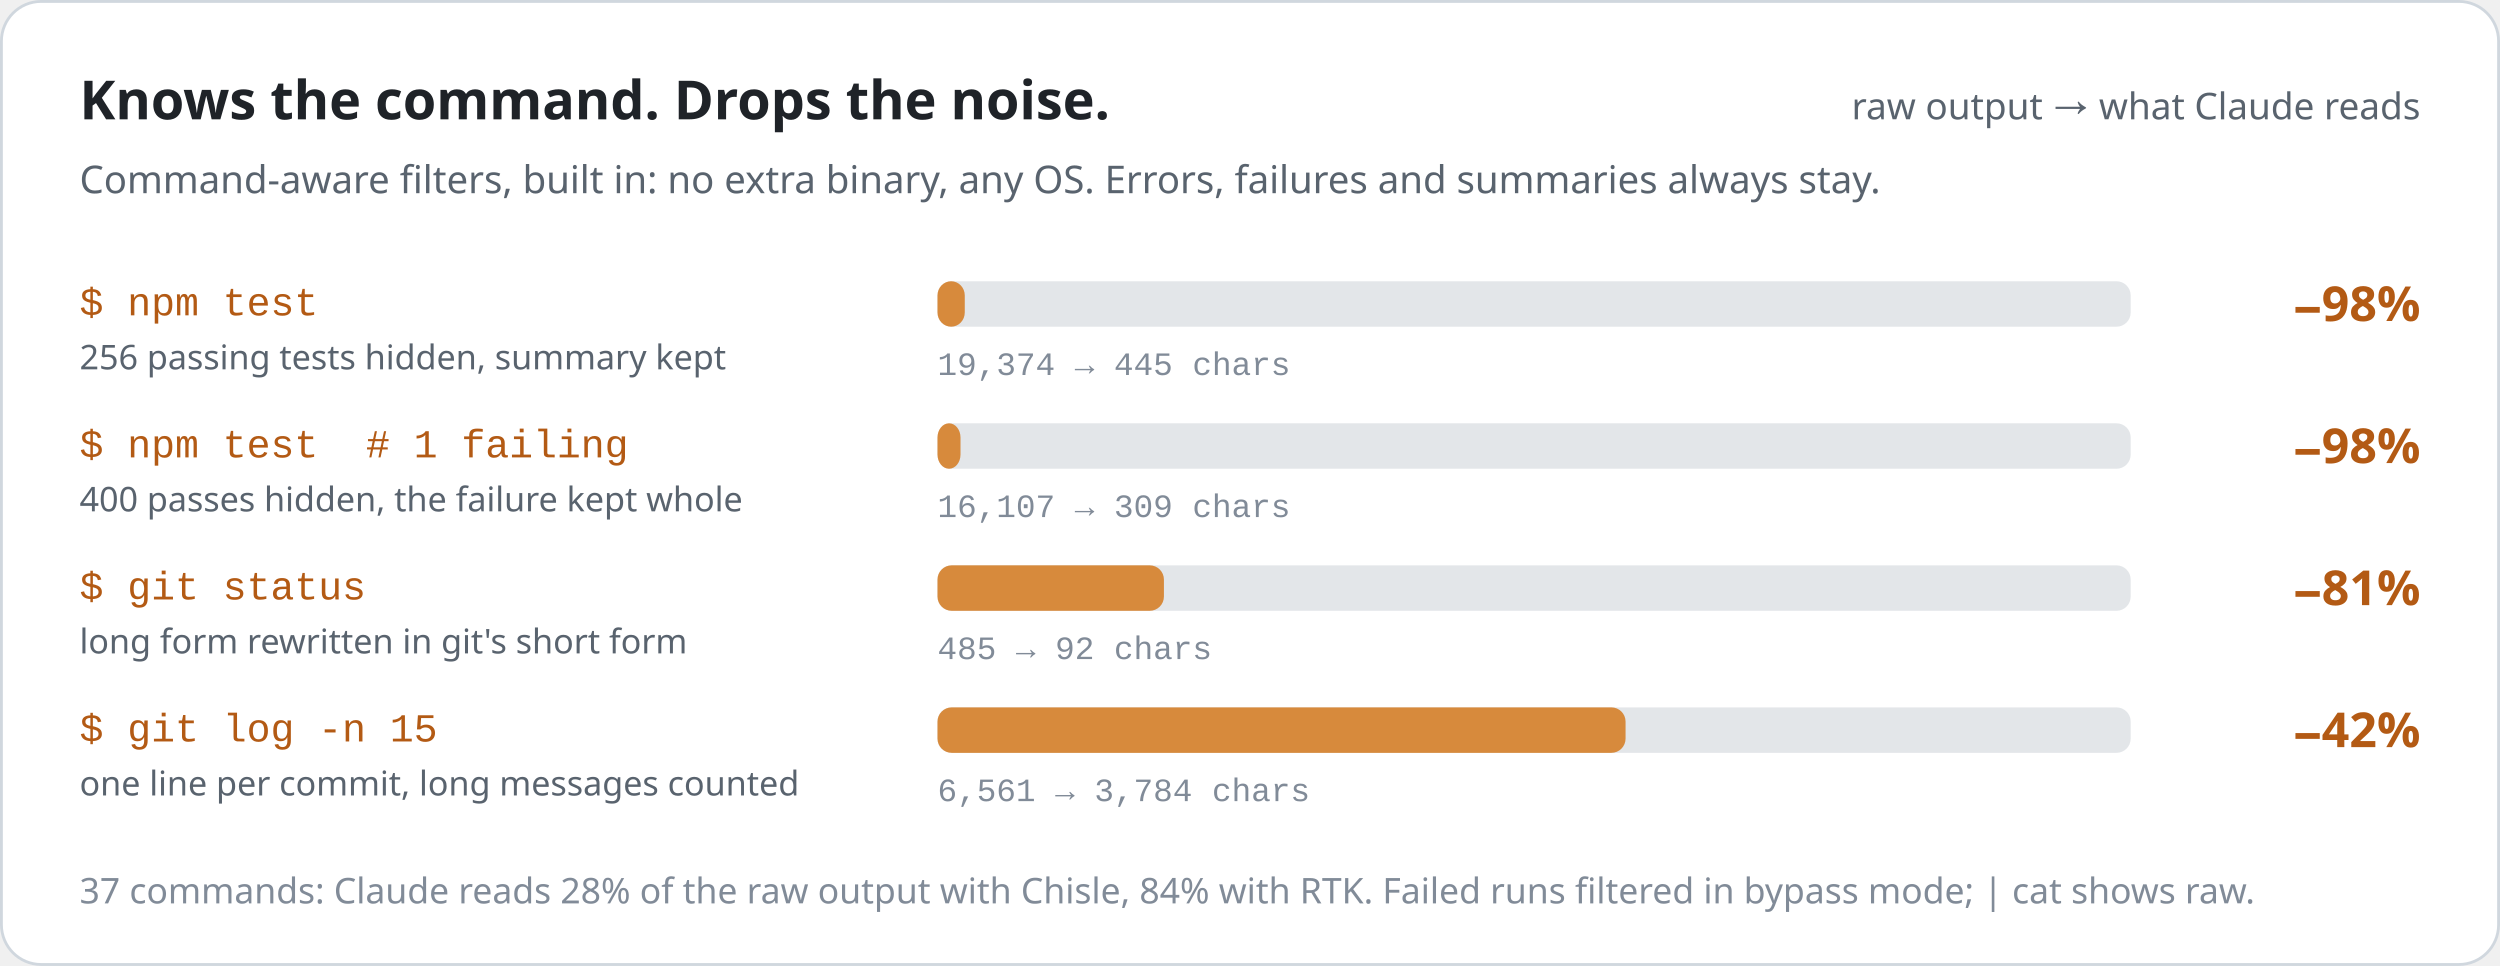
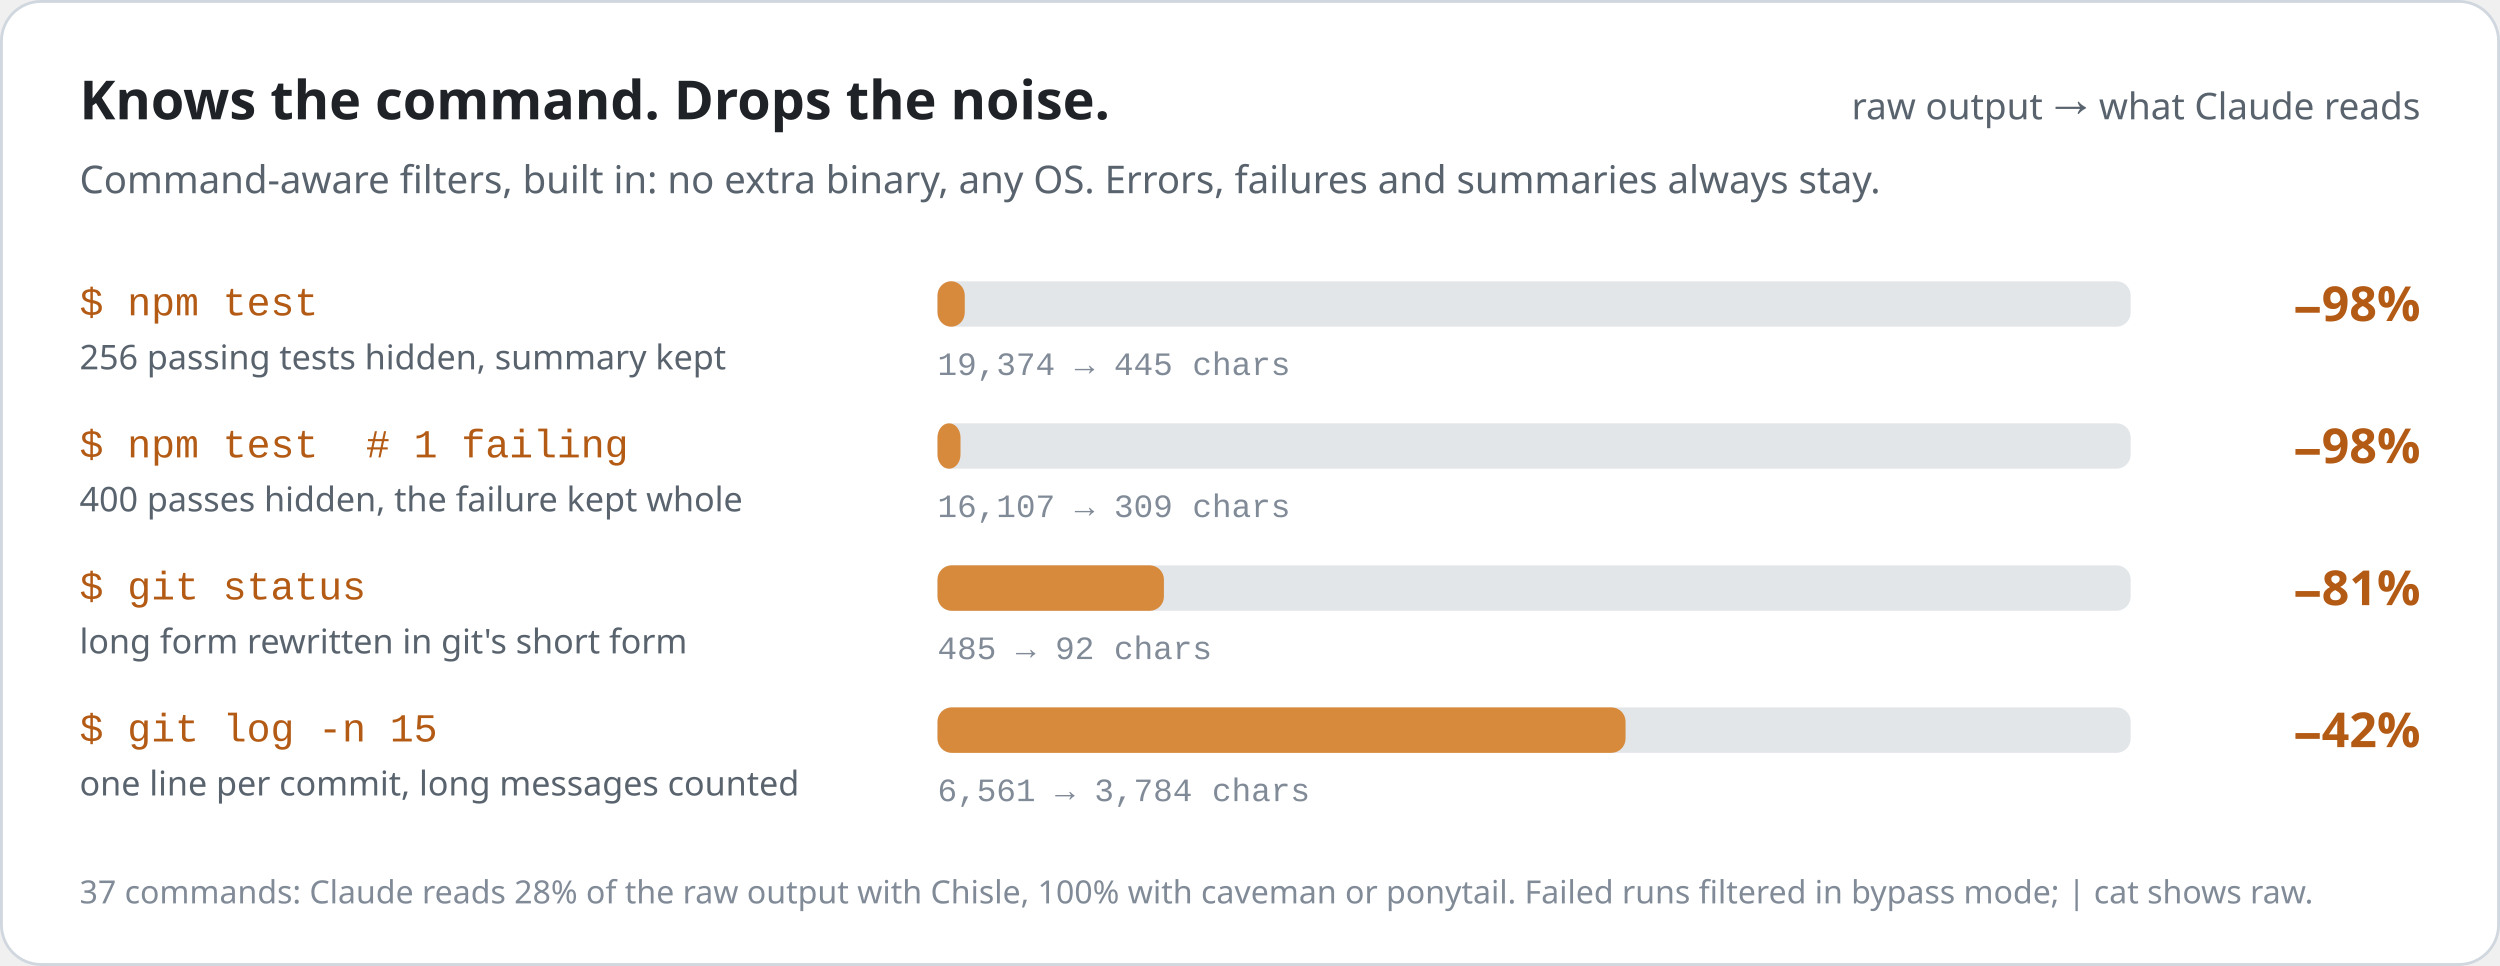
- <svg xmlns="http://www.w3.org/2000/svg" width="880" height="340" viewBox="0 0 880 340" font-family="-apple-system,BlinkMacSystemFont,'Segoe UI','Noto Sans',Helvetica,Arial,sans-serif" xml:space="preserve" role="img" aria-label="Command-aware filters on real output, raw characters to what Claude reads: npm test 19,374 to 445 (98% less), a failing npm test 16,107 to 309 (98% less), git status 485 to 92 (81% less), git log -n 15 6,561 to 3,784 (42% less). Across 37 commands Claude reads 28% of the raw output with Chisle and 84% with RTK. Errors, failures and summaries always stay.">
+ <svg xmlns="http://www.w3.org/2000/svg" width="880" height="340" viewBox="0 0 880 340" font-family="-apple-system,BlinkMacSystemFont,'Segoe UI','Noto Sans',Helvetica,Arial,sans-serif" xml:space="preserve" role="img" aria-label="Command-aware filters on real output, raw characters to what Claude reads: npm test 19,374 to 445 (98% less), a failing npm test 16,107 to 309 (98% less), git status 485 to 92 (81% less), git log -n 15 6,561 to 3,784 (42% less). Across 37 commands Claude reads 28% of the raw output with Chisle and 100% with caveman or ponytail, which never touch tool output. Errors, failures and summaries always stay.">
  <rect x="0.5" y="0.5" width="879" height="339" rx="14" fill="#ffffff" stroke="#d0d7de" />
  <text x="28" y="42" font-size="19" font-weight="700" fill="#1f2328">Knows the command. Drops the noise.</text>
  <text x="852" y="42" font-size="13" fill="#59636e" text-anchor="end">raw output → what Claude reads</text>
  <text x="28" y="68" font-size="13.5" fill="#59636e">Command-aware filters, built in: no extra binary, any OS. Errors, failures and summaries always stay.</text>
  <text x="28" y="111" font-family="ui-monospace,SFMono-Regular,'SF Mono',Menlo,Consolas,'Liberation Mono',monospace" font-size="14" fill="#b35a14">$ npm test</text>
  <text x="28" y="130" font-size="12" fill="#59636e">256 passing tests hidden, summary kept</text>
  <rect x="330" y="99" width="420" height="16" rx="5" fill="#afb8c1" fill-opacity="0.35" />
  <rect x="330" y="99" width="9.6" height="16" rx="5" fill="#d78a3c">
    <animate attributeName="width" values="420;420;9.6;9.6;420;420" keyTimes="0;0.089;0.2;0.944;0.983;1" dur="9s" repeatCount="indefinite" calcMode="spline" keySplines="0.4 0 0.2 1;0.4 0 0.2 1;0.4 0 0.2 1;0.4 0 0.2 1;0.4 0 0.2 1" />
  </rect>
  <text x="330" y="132" font-family="ui-monospace,SFMono-Regular,'SF Mono',Menlo,Consolas,'Liberation Mono',monospace" font-size="11.5" fill="#818b98">19,374 → 445 chars</text>
  <text x="852" y="113" font-size="17" font-weight="700" fill="#b35a14" text-anchor="end">
    <animate attributeName="opacity" values="0;0;1;1;0;0" keyTimes="0;0.2;0.222;0.944;0.967;1" dur="9s" repeatCount="indefinite" />−98%</text>
  <text x="28" y="161" font-family="ui-monospace,SFMono-Regular,'SF Mono',Menlo,Consolas,'Liberation Mono',monospace" font-size="14" fill="#b35a14">$ npm test  # 1 failing</text>
  <text x="28" y="180" font-size="12" fill="#59636e">400 passes hidden, the failure kept whole</text>
  <rect x="330" y="149" width="420" height="16" rx="5" fill="#afb8c1" fill-opacity="0.35" />
  <rect x="330" y="149" width="8.1" height="16" rx="5" fill="#d78a3c">
    <animate attributeName="width" values="420;420;8.1;8.1;420;420" keyTimes="0;0.139;0.25;0.944;0.983;1" dur="9s" repeatCount="indefinite" calcMode="spline" keySplines="0.4 0 0.2 1;0.4 0 0.2 1;0.4 0 0.2 1;0.4 0 0.2 1;0.4 0 0.2 1" />
  </rect>
  <text x="330" y="182" font-family="ui-monospace,SFMono-Regular,'SF Mono',Menlo,Consolas,'Liberation Mono',monospace" font-size="11.5" fill="#818b98">16,107 → 309 chars</text>
  <text x="852" y="163" font-size="17" font-weight="700" fill="#b35a14" text-anchor="end">
    <animate attributeName="opacity" values="0;0;1;1;0;0" keyTimes="0;0.25;0.272;0.944;0.967;1" dur="9s" repeatCount="indefinite" />−98%</text>
  <text x="28" y="211" font-family="ui-monospace,SFMono-Regular,'SF Mono',Menlo,Consolas,'Liberation Mono',monospace" font-size="14" fill="#b35a14">$ git status</text>
  <text x="28" y="230" font-size="12" fill="#59636e">long form rewritten in git's short form</text>
  <rect x="330" y="199" width="420" height="16" rx="5" fill="#afb8c1" fill-opacity="0.35" />
  <rect x="330" y="199" width="79.7" height="16" rx="5" fill="#d78a3c">
    <animate attributeName="width" values="420;420;79.7;79.7;420;420" keyTimes="0;0.189;0.3;0.944;0.983;1" dur="9s" repeatCount="indefinite" calcMode="spline" keySplines="0.4 0 0.2 1;0.4 0 0.2 1;0.4 0 0.2 1;0.4 0 0.2 1;0.4 0 0.2 1" />
  </rect>
  <text x="330" y="232" font-family="ui-monospace,SFMono-Regular,'SF Mono',Menlo,Consolas,'Liberation Mono',monospace" font-size="11.5" fill="#818b98">485 → 92 chars</text>
  <text x="852" y="213" font-size="17" font-weight="700" fill="#b35a14" text-anchor="end">
    <animate attributeName="opacity" values="0;0;1;1;0;0" keyTimes="0;0.3;0.322;0.944;0.967;1" dur="9s" repeatCount="indefinite" />−81%</text>
  <text x="28" y="261" font-family="ui-monospace,SFMono-Regular,'SF Mono',Menlo,Consolas,'Liberation Mono',monospace" font-size="14" fill="#b35a14">$ git log -n 15</text>
  <text x="28" y="280" font-size="12" fill="#59636e">one line per commit, long messages counted</text>
  <rect x="330" y="249" width="420" height="16" rx="5" fill="#afb8c1" fill-opacity="0.35" />
  <rect x="330" y="249" width="242.2" height="16" rx="5" fill="#d78a3c">
    <animate attributeName="width" values="420;420;242.2;242.2;420;420" keyTimes="0;0.239;0.35;0.944;0.983;1" dur="9s" repeatCount="indefinite" calcMode="spline" keySplines="0.4 0 0.2 1;0.4 0 0.2 1;0.4 0 0.2 1;0.4 0 0.2 1;0.4 0 0.2 1" />
  </rect>
  <text x="330" y="282" font-family="ui-monospace,SFMono-Regular,'SF Mono',Menlo,Consolas,'Liberation Mono',monospace" font-size="11.5" fill="#818b98">6,561 → 3,784 chars</text>
  <text x="852" y="263" font-size="17" font-weight="700" fill="#b35a14" text-anchor="end">
    <animate attributeName="opacity" values="0;0;1;1;0;0" keyTimes="0;0.35;0.372;0.944;0.967;1" dur="9s" repeatCount="indefinite" />−42%</text>
-   <text x="28" y="318" font-size="12.5" fill="#818b98">37 commands: Claude reads 28% of the raw output with Chisle, 84% with RTK. Failed runs filtered in bypass mode; | cat shows raw.</text>
+   <text x="28" y="318" font-size="11.3" fill="#818b98">37 commands: Claude reads 28% of the raw output with Chisle, 100% with caveman or ponytail. Failed runs filtered in bypass mode; | cat shows raw.</text>
</svg>
